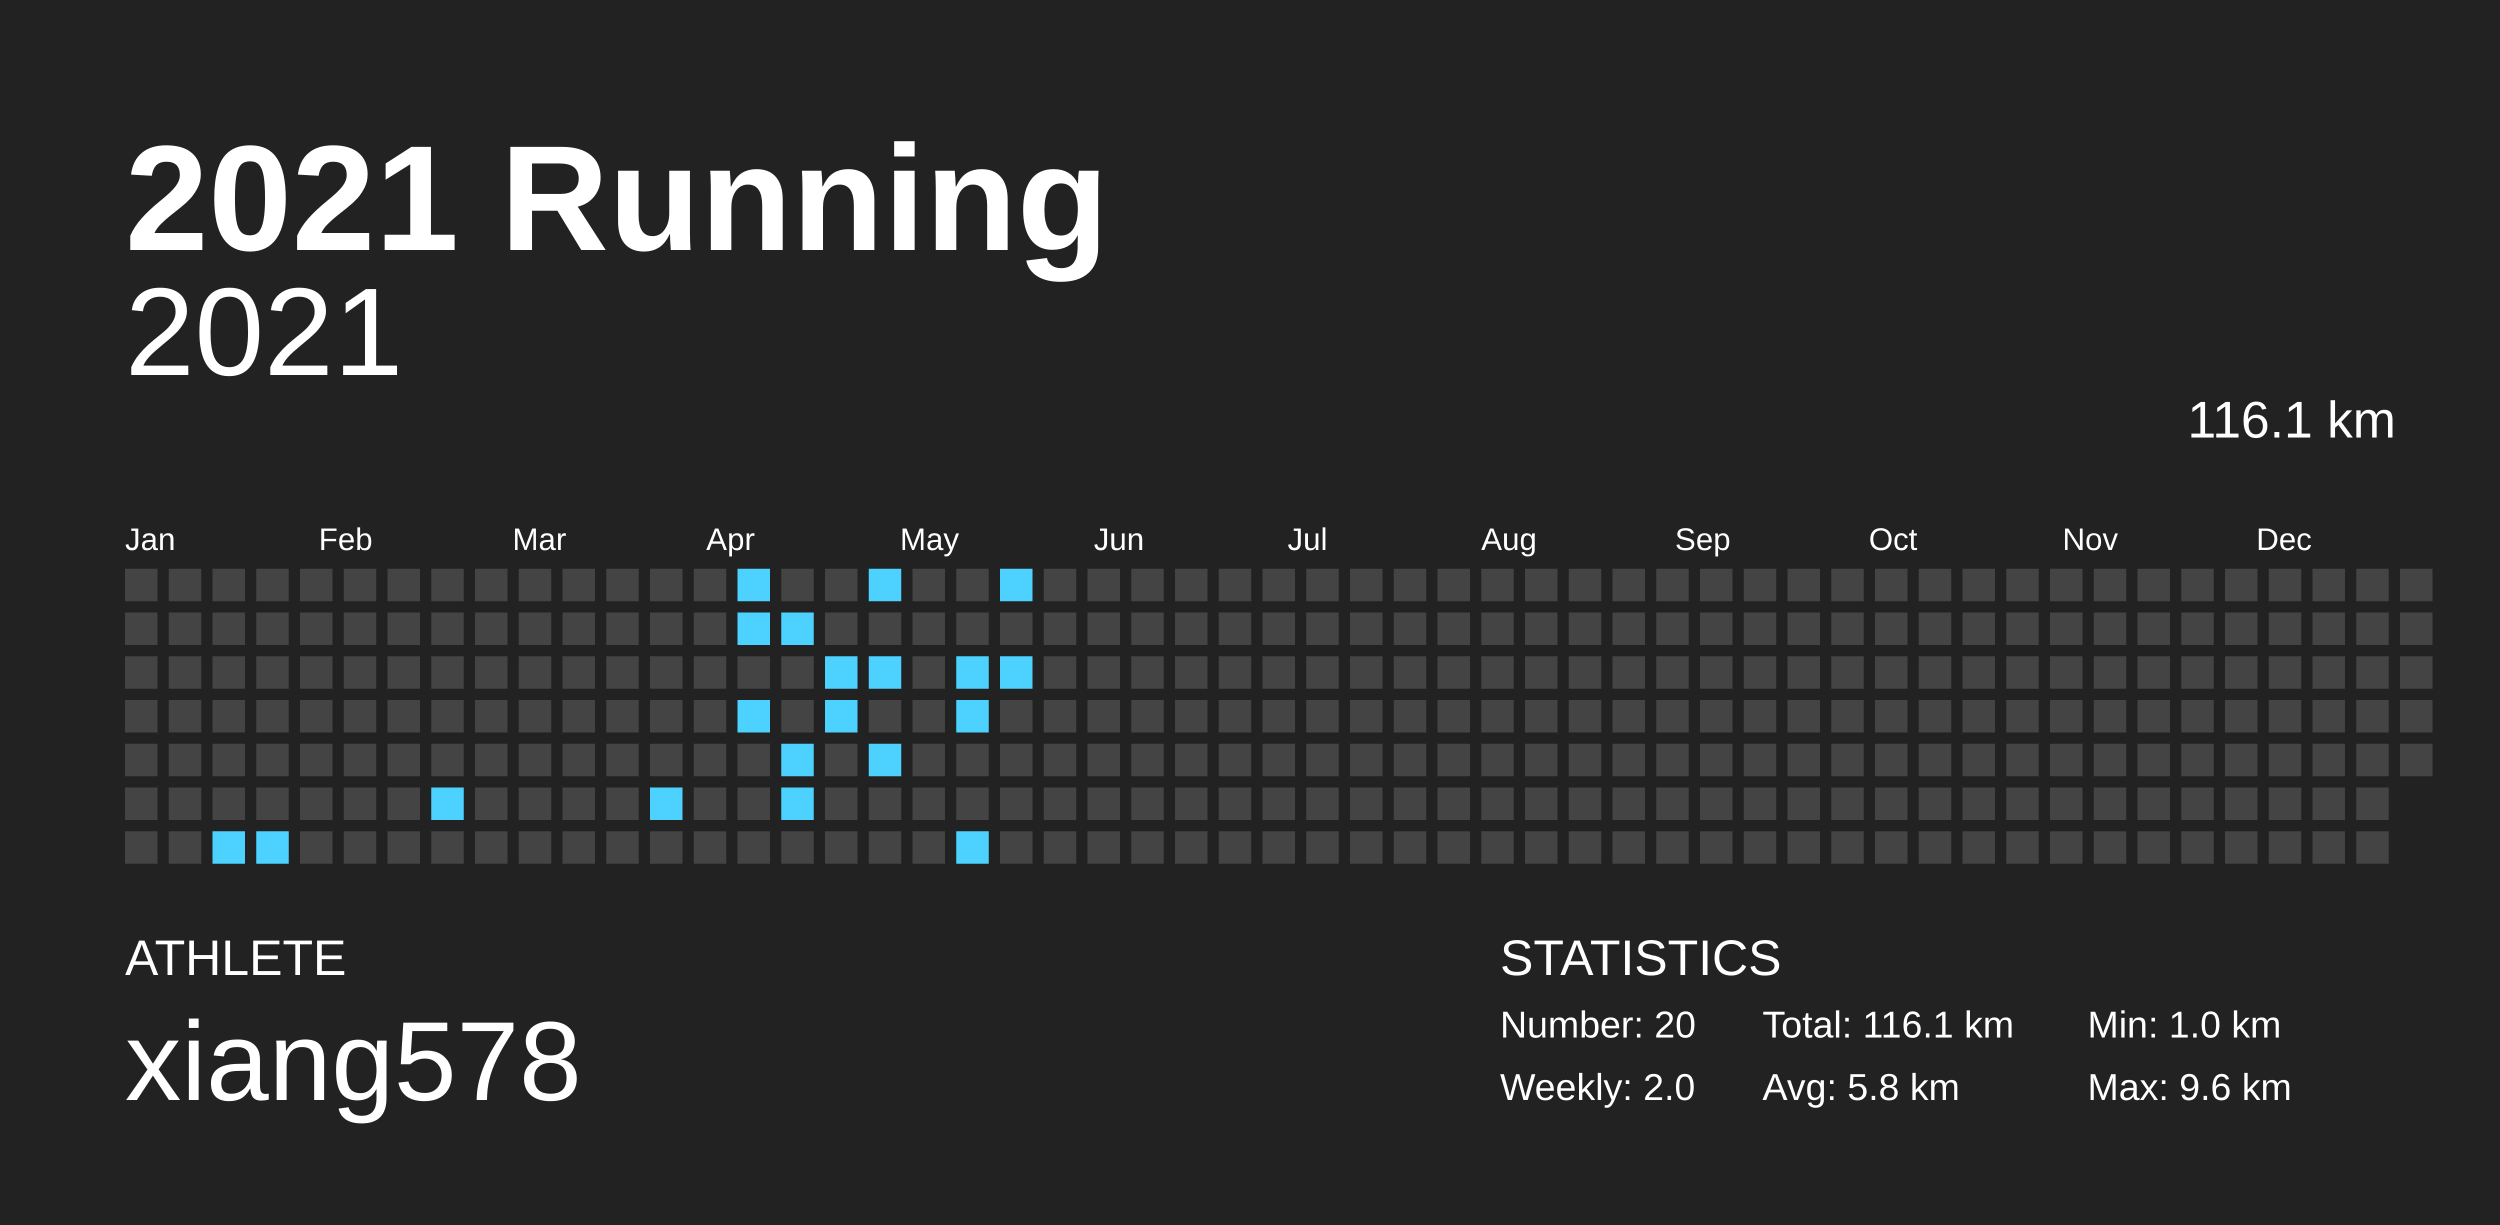
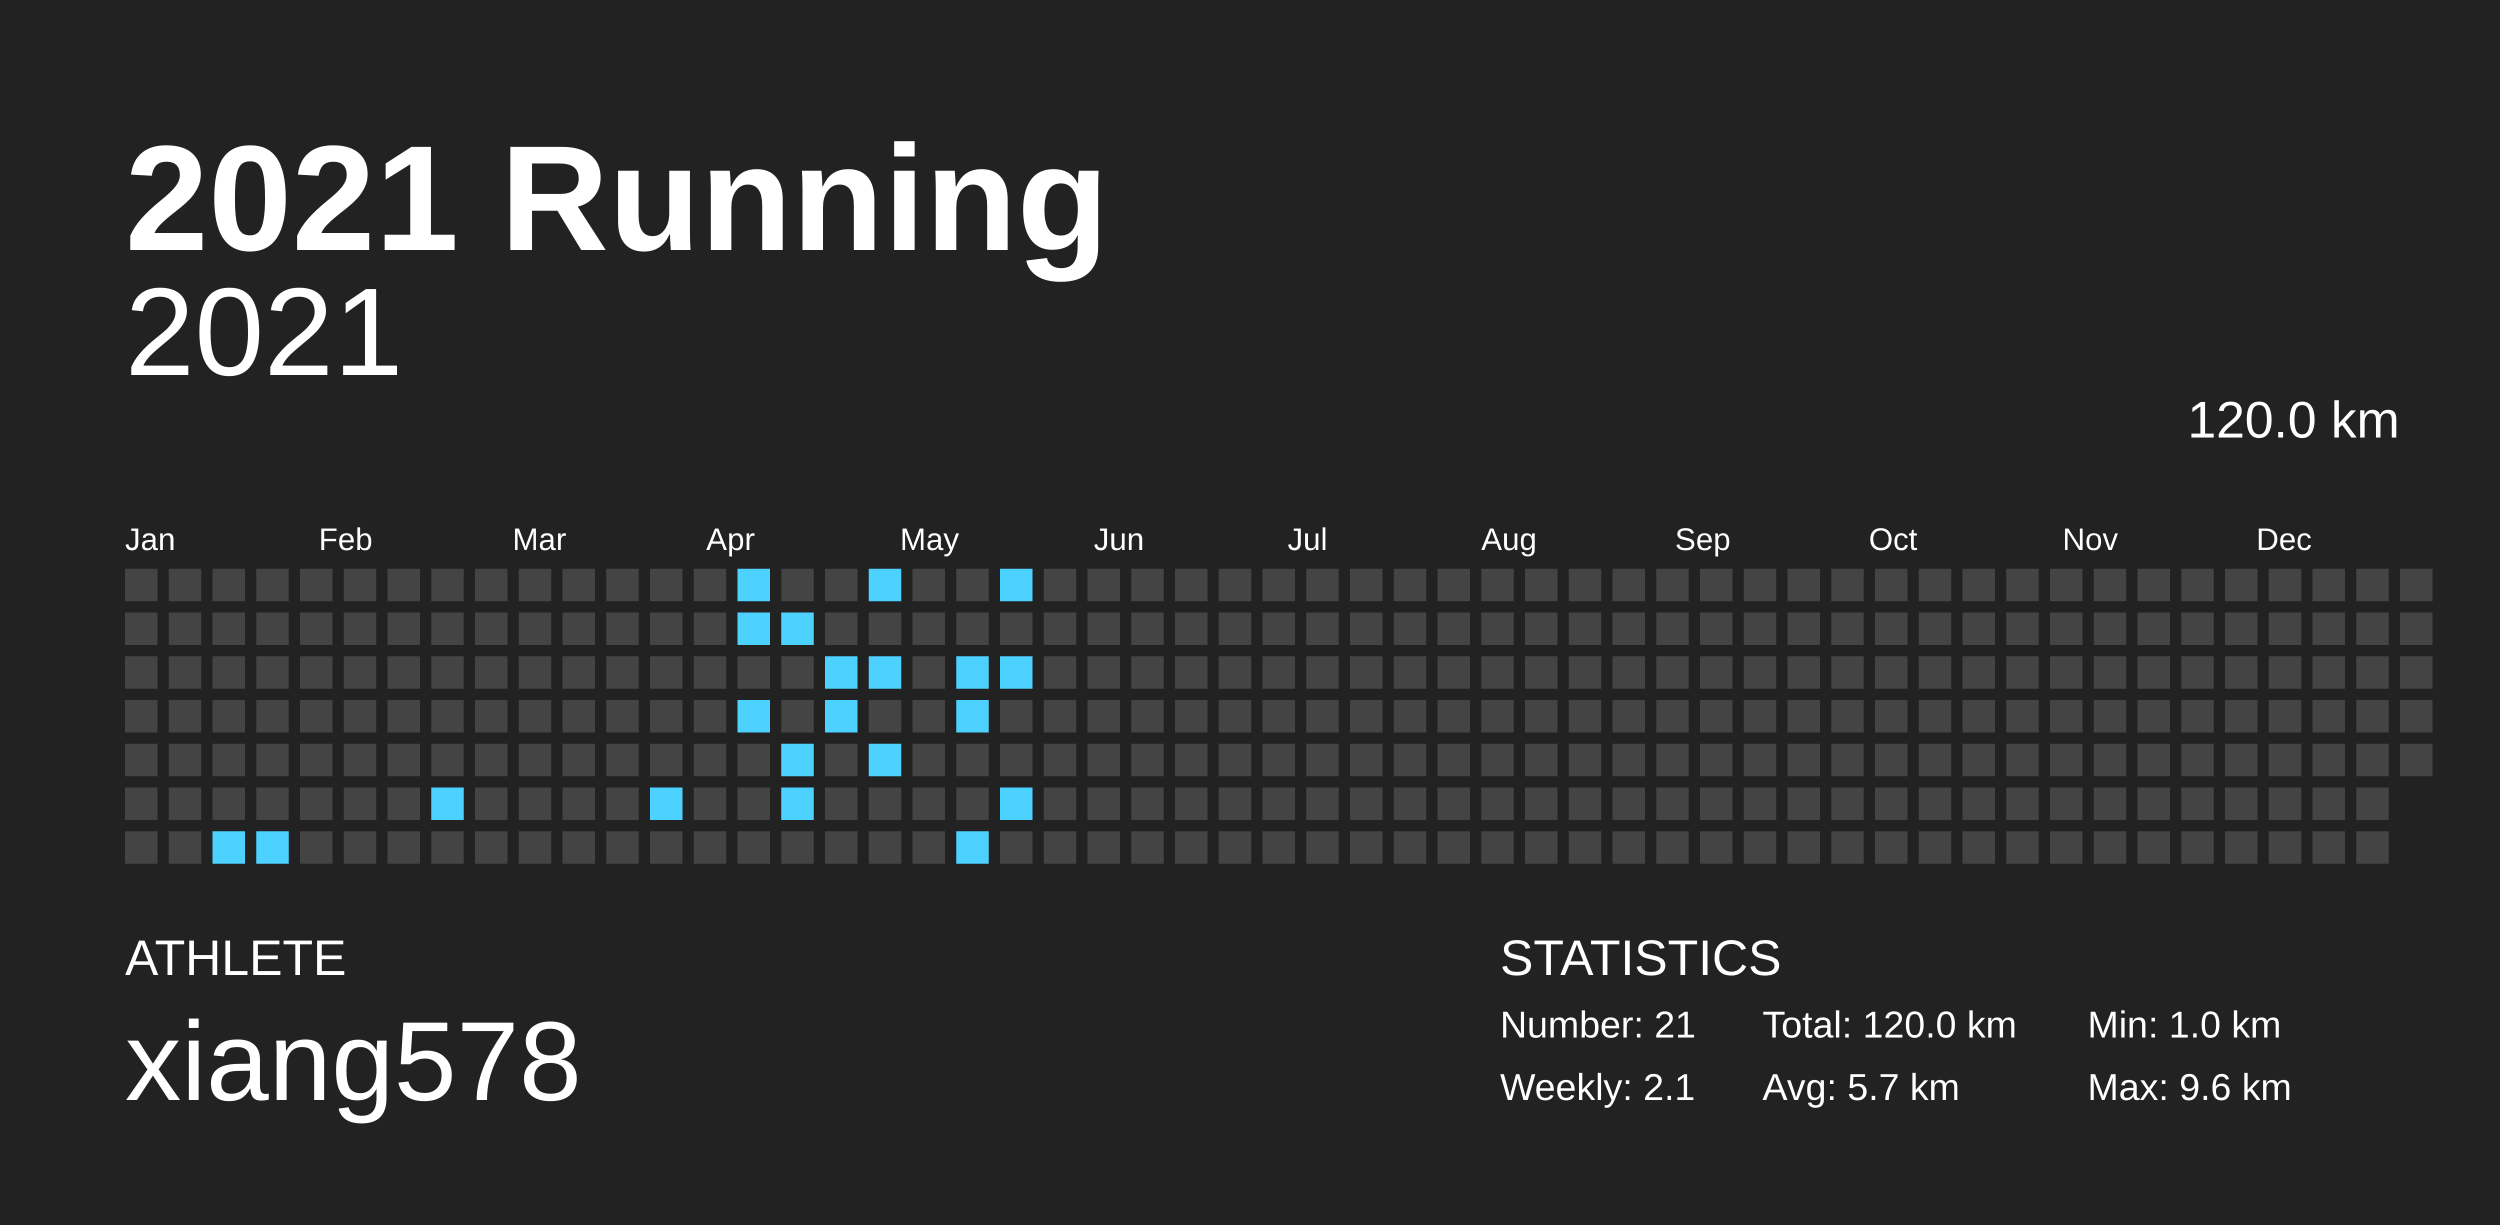
<svg xmlns="http://www.w3.org/2000/svg" baseProfile="full" height="98mm" version="1.1" viewBox="0,0,200,98" width="200mm">
  <defs />
  <rect fill="#222222" height="98" width="200" x="0" y="0" />
  <text fill="#FFFFFF" style="font-size:12px; font-family:Arial; font-weight:bold;" x="10" y="20">2021 Running</text>
  <text fill="#FFFFFF" style="font-size:4px; font-family:Arial" x="10" y="78">ATHLETE</text>
  <text fill="#FFFFFF" style="font-size:9px; font-family:Arial" x="10" y="88">xiang578</text>
  <text fill="#FFFFFF" style="font-size:4px; font-family:Arial" x="120" y="78">STATISTICS</text>
-   <text fill="#FFFFFF" style="font-size:3px; font-family:Arial" x="120" y="83">Number: 20</text>
-   <text fill="#FFFFFF" style="font-size:3px; font-family:Arial" x="120" y="88">Weekly: 2.0</text>
-   <text fill="#FFFFFF" style="font-size:3px; font-family:Arial" x="141" y="83">Total: 116.1 km</text>
-   <text fill="#FFFFFF" style="font-size:3px; font-family:Arial" x="141" y="88">Avg: 5.8 km</text>
+   <text fill="#FFFFFF" style="font-size:3px; font-family:Arial" x="120" y="83">Number: 21</text>
+   <text fill="#FFFFFF" style="font-size:3px; font-family:Arial" x="120" y="88">Weekly: 2.1</text>
+   <text fill="#FFFFFF" style="font-size:3px; font-family:Arial" x="141" y="83">Total: 120.0 km</text>
+   <text fill="#FFFFFF" style="font-size:3px; font-family:Arial" x="141" y="88">Avg: 5.7 km</text>
  <text fill="#FFFFFF" style="font-size:3px; font-family:Arial" x="167" y="83">Min: 1.0 km</text>
  <text fill="#FFFFFF" style="font-size:3px; font-family:Arial" x="167" y="88">Max: 9.6 km</text>
  <text alignment-baseline="hanging" fill="#FFFFFF" style="font-size:10.0px; font-family:Arial;" x="10" y="30">2021</text>
-   <text alignment-baseline="hanging" fill="#FFFFFF" style="font-size:4.125px; font-family:Arial;" x="175" y="35">116.1 km</text>
+   <text alignment-baseline="hanging" fill="#FFFFFF" style="font-size:4.125px; font-family:Arial;" x="175" y="35">120.0 km</text>
  <text fill="#FFFFFF" style="font-size:2.5px; font-family:Arial" x="10.0" y="44">Jan</text>
  <text fill="#FFFFFF" style="font-size:2.5px; font-family:Arial" x="25.5" y="44">Feb</text>
  <text fill="#FFFFFF" style="font-size:2.5px; font-family:Arial" x="41.0" y="44">Mar</text>
  <text fill="#FFFFFF" style="font-size:2.5px; font-family:Arial" x="56.5" y="44">Apr</text>
  <text fill="#FFFFFF" style="font-size:2.5px; font-family:Arial" x="72.0" y="44">May</text>
  <text fill="#FFFFFF" style="font-size:2.5px; font-family:Arial" x="87.5" y="44">Jun</text>
  <text fill="#FFFFFF" style="font-size:2.5px; font-family:Arial" x="103.0" y="44">Jul</text>
  <text fill="#FFFFFF" style="font-size:2.5px; font-family:Arial" x="118.5" y="44">Aug</text>
  <text fill="#FFFFFF" style="font-size:2.5px; font-family:Arial" x="134.0" y="44">Sep</text>
  <text fill="#FFFFFF" style="font-size:2.5px; font-family:Arial" x="149.5" y="44">Oct</text>
  <text fill="#FFFFFF" style="font-size:2.5px; font-family:Arial" x="165.0" y="44">Nov</text>
  <text fill="#FFFFFF" style="font-size:2.5px; font-family:Arial" x="180.5" y="44">Dec</text>
  <rect fill="#444444" height="2.6" width="2.6" x="10.0" y="45.5" />
  <rect fill="#444444" height="2.6" width="2.6" x="10.0" y="49.0" />
  <rect fill="#444444" height="2.6" width="2.6" x="10.0" y="52.5" />
  <rect fill="#444444" height="2.6" width="2.6" x="10.0" y="56.0" />
  <rect fill="#444444" height="2.6" width="2.6" x="10.0" y="59.5" />
  <rect fill="#444444" height="2.6" width="2.6" x="10.0" y="63.0" />
  <rect fill="#444444" height="2.6" width="2.6" x="10.0" y="66.5" />
  <rect fill="#444444" height="2.6" width="2.6" x="13.5" y="45.5" />
  <rect fill="#444444" height="2.6" width="2.6" x="13.5" y="49.0" />
  <rect fill="#444444" height="2.6" width="2.6" x="13.5" y="52.5" />
  <rect fill="#444444" height="2.6" width="2.6" x="13.5" y="56.0" />
  <rect fill="#444444" height="2.6" width="2.6" x="13.5" y="59.5" />
  <rect fill="#444444" height="2.6" width="2.6" x="13.5" y="63.0" />
  <rect fill="#444444" height="2.6" width="2.6" x="13.5" y="66.5" />
  <rect fill="#444444" height="2.6" width="2.6" x="17.0" y="45.5" />
  <rect fill="#444444" height="2.6" width="2.6" x="17.0" y="49.0" />
  <rect fill="#444444" height="2.6" width="2.6" x="17.0" y="52.5" />
  <rect fill="#444444" height="2.6" width="2.6" x="17.0" y="56.0" />
  <rect fill="#444444" height="2.6" width="2.6" x="17.0" y="59.5" />
  <rect fill="#444444" height="2.6" width="2.6" x="17.0" y="63.0" />
  <rect fill="#4dd2ff" height="2.6" width="2.6" x="17.0" y="66.5" />
  <rect fill="#444444" height="2.6" width="2.6" x="20.5" y="45.5" />
  <rect fill="#444444" height="2.6" width="2.6" x="20.5" y="49.0" />
  <rect fill="#444444" height="2.6" width="2.6" x="20.5" y="52.5" />
  <rect fill="#444444" height="2.6" width="2.6" x="20.5" y="56.0" />
  <rect fill="#444444" height="2.6" width="2.6" x="20.5" y="59.5" />
  <rect fill="#444444" height="2.6" width="2.6" x="20.5" y="63.0" />
  <rect fill="#4dd2ff" height="2.6" width="2.6" x="20.5" y="66.5" />
  <rect fill="#444444" height="2.6" width="2.6" x="24.0" y="45.5" />
  <rect fill="#444444" height="2.6" width="2.6" x="24.0" y="49.0" />
  <rect fill="#444444" height="2.6" width="2.6" x="24.0" y="52.5" />
  <rect fill="#444444" height="2.6" width="2.6" x="24.0" y="56.0" />
  <rect fill="#444444" height="2.6" width="2.6" x="24.0" y="59.5" />
  <rect fill="#444444" height="2.6" width="2.6" x="24.0" y="63.0" />
  <rect fill="#444444" height="2.6" width="2.6" x="24.0" y="66.5" />
  <rect fill="#444444" height="2.6" width="2.6" x="27.5" y="45.5" />
  <rect fill="#444444" height="2.6" width="2.6" x="27.5" y="49.0" />
  <rect fill="#444444" height="2.6" width="2.6" x="27.5" y="52.5" />
  <rect fill="#444444" height="2.6" width="2.6" x="27.5" y="56.0" />
  <rect fill="#444444" height="2.6" width="2.6" x="27.5" y="59.5" />
  <rect fill="#444444" height="2.6" width="2.6" x="27.5" y="63.0" />
  <rect fill="#444444" height="2.6" width="2.6" x="27.5" y="66.5" />
  <rect fill="#444444" height="2.6" width="2.6" x="31.0" y="45.5" />
  <rect fill="#444444" height="2.6" width="2.6" x="31.0" y="49.0" />
  <rect fill="#444444" height="2.6" width="2.6" x="31.0" y="52.5" />
  <rect fill="#444444" height="2.6" width="2.6" x="31.0" y="56.0" />
  <rect fill="#444444" height="2.6" width="2.6" x="31.0" y="59.5" />
  <rect fill="#444444" height="2.6" width="2.6" x="31.0" y="63.0" />
  <rect fill="#444444" height="2.6" width="2.6" x="31.0" y="66.5" />
  <rect fill="#444444" height="2.6" width="2.6" x="34.5" y="45.5" />
  <rect fill="#444444" height="2.6" width="2.6" x="34.5" y="49.0" />
  <rect fill="#444444" height="2.6" width="2.6" x="34.5" y="52.5" />
  <rect fill="#444444" height="2.6" width="2.6" x="34.5" y="56.0" />
  <rect fill="#444444" height="2.6" width="2.6" x="34.5" y="59.5" />
  <rect fill="#4dd2ff" height="2.6" width="2.6" x="34.5" y="63.0" />
  <rect fill="#444444" height="2.6" width="2.6" x="34.5" y="66.5" />
  <rect fill="#444444" height="2.6" width="2.6" x="38.0" y="45.5" />
  <rect fill="#444444" height="2.6" width="2.6" x="38.0" y="49.0" />
  <rect fill="#444444" height="2.6" width="2.6" x="38.0" y="52.5" />
  <rect fill="#444444" height="2.6" width="2.6" x="38.0" y="56.0" />
  <rect fill="#444444" height="2.6" width="2.6" x="38.0" y="59.5" />
  <rect fill="#444444" height="2.6" width="2.6" x="38.0" y="63.0" />
  <rect fill="#444444" height="2.6" width="2.6" x="38.0" y="66.5" />
  <rect fill="#444444" height="2.6" width="2.6" x="41.5" y="45.5" />
  <rect fill="#444444" height="2.6" width="2.6" x="41.5" y="49.0" />
  <rect fill="#444444" height="2.6" width="2.6" x="41.5" y="52.5" />
  <rect fill="#444444" height="2.6" width="2.6" x="41.5" y="56.0" />
  <rect fill="#444444" height="2.6" width="2.6" x="41.5" y="59.5" />
  <rect fill="#444444" height="2.6" width="2.6" x="41.5" y="63.0" />
  <rect fill="#444444" height="2.6" width="2.6" x="41.5" y="66.5" />
  <rect fill="#444444" height="2.6" width="2.6" x="45.0" y="45.5" />
  <rect fill="#444444" height="2.6" width="2.6" x="45.0" y="49.0" />
  <rect fill="#444444" height="2.6" width="2.6" x="45.0" y="52.5" />
  <rect fill="#444444" height="2.6" width="2.6" x="45.0" y="56.0" />
  <rect fill="#444444" height="2.6" width="2.6" x="45.0" y="59.5" />
  <rect fill="#444444" height="2.6" width="2.6" x="45.0" y="63.0" />
  <rect fill="#444444" height="2.6" width="2.6" x="45.0" y="66.5" />
  <rect fill="#444444" height="2.6" width="2.6" x="48.5" y="45.5" />
  <rect fill="#444444" height="2.6" width="2.6" x="48.5" y="49.0" />
  <rect fill="#444444" height="2.6" width="2.6" x="48.5" y="52.5" />
  <rect fill="#444444" height="2.6" width="2.6" x="48.5" y="56.0" />
  <rect fill="#444444" height="2.6" width="2.6" x="48.5" y="59.5" />
  <rect fill="#444444" height="2.6" width="2.6" x="48.5" y="63.0" />
  <rect fill="#444444" height="2.6" width="2.6" x="48.5" y="66.5" />
  <rect fill="#444444" height="2.6" width="2.6" x="52.0" y="45.5" />
  <rect fill="#444444" height="2.6" width="2.6" x="52.0" y="49.0" />
  <rect fill="#444444" height="2.6" width="2.6" x="52.0" y="52.5" />
  <rect fill="#444444" height="2.6" width="2.6" x="52.0" y="56.0" />
  <rect fill="#444444" height="2.6" width="2.6" x="52.0" y="59.5" />
  <rect fill="#4dd2ff" height="2.6" width="2.6" x="52.0" y="63.0" />
  <rect fill="#444444" height="2.6" width="2.6" x="52.0" y="66.5" />
  <rect fill="#444444" height="2.6" width="2.6" x="55.5" y="45.5" />
  <rect fill="#444444" height="2.6" width="2.6" x="55.5" y="49.0" />
  <rect fill="#444444" height="2.6" width="2.6" x="55.5" y="52.5" />
  <rect fill="#444444" height="2.6" width="2.6" x="55.5" y="56.0" />
  <rect fill="#444444" height="2.6" width="2.6" x="55.5" y="59.5" />
  <rect fill="#444444" height="2.6" width="2.6" x="55.5" y="63.0" />
  <rect fill="#444444" height="2.6" width="2.6" x="55.5" y="66.5" />
  <rect fill="#4dd2ff" height="2.6" width="2.6" x="59.0" y="45.5" />
  <rect fill="#4dd2ff" height="2.6" width="2.6" x="59.0" y="49.0" />
  <rect fill="#444444" height="2.6" width="2.6" x="59.0" y="52.5" />
  <rect fill="#4dd2ff" height="2.6" width="2.6" x="59.0" y="56.0" />
  <rect fill="#444444" height="2.6" width="2.6" x="59.0" y="59.5" />
  <rect fill="#444444" height="2.6" width="2.6" x="59.0" y="63.0" />
  <rect fill="#444444" height="2.6" width="2.6" x="59.0" y="66.5" />
  <rect fill="#444444" height="2.6" width="2.6" x="62.5" y="45.5" />
  <rect fill="#4dd2ff" height="2.6" width="2.6" x="62.5" y="49.0" />
  <rect fill="#444444" height="2.6" width="2.6" x="62.5" y="52.5" />
  <rect fill="#444444" height="2.6" width="2.6" x="62.5" y="56.0" />
  <rect fill="#4dd2ff" height="2.6" width="2.6" x="62.5" y="59.5" />
  <rect fill="#4dd2ff" height="2.6" width="2.6" x="62.5" y="63.0" />
  <rect fill="#444444" height="2.6" width="2.6" x="62.5" y="66.5" />
  <rect fill="#444444" height="2.6" width="2.6" x="66.0" y="45.5" />
  <rect fill="#444444" height="2.6" width="2.6" x="66.0" y="49.0" />
  <rect fill="#4dd2ff" height="2.6" width="2.6" x="66.0" y="52.5" />
  <rect fill="#4dd2ff" height="2.6" width="2.6" x="66.0" y="56.0" />
  <rect fill="#444444" height="2.6" width="2.6" x="66.0" y="59.5" />
  <rect fill="#444444" height="2.6" width="2.6" x="66.0" y="63.0" />
  <rect fill="#444444" height="2.6" width="2.6" x="66.0" y="66.5" />
  <rect fill="#4dd2ff" height="2.6" width="2.6" x="69.5" y="45.5" />
  <rect fill="#444444" height="2.6" width="2.6" x="69.5" y="49.0" />
  <rect fill="#4dd2ff" height="2.6" width="2.6" x="69.5" y="52.5" />
  <rect fill="#444444" height="2.6" width="2.6" x="69.5" y="56.0" />
  <rect fill="#4dd2ff" height="2.6" width="2.6" x="69.5" y="59.5" />
  <rect fill="#444444" height="2.6" width="2.6" x="69.5" y="63.0" />
  <rect fill="#444444" height="2.6" width="2.6" x="69.5" y="66.5" />
  <rect fill="#444444" height="2.6" width="2.6" x="73.0" y="45.5" />
  <rect fill="#444444" height="2.6" width="2.6" x="73.0" y="49.0" />
  <rect fill="#444444" height="2.6" width="2.6" x="73.0" y="52.5" />
  <rect fill="#444444" height="2.6" width="2.6" x="73.0" y="56.0" />
  <rect fill="#444444" height="2.6" width="2.6" x="73.0" y="59.5" />
  <rect fill="#444444" height="2.6" width="2.6" x="73.0" y="63.0" />
  <rect fill="#444444" height="2.6" width="2.6" x="73.0" y="66.5" />
  <rect fill="#444444" height="2.6" width="2.6" x="76.5" y="45.5" />
  <rect fill="#444444" height="2.6" width="2.6" x="76.5" y="49.0" />
  <rect fill="#4dd2ff" height="2.6" width="2.6" x="76.5" y="52.5" />
  <rect fill="#4dd2ff" height="2.6" width="2.6" x="76.5" y="56.0" />
  <rect fill="#444444" height="2.6" width="2.6" x="76.5" y="59.5" />
  <rect fill="#444444" height="2.6" width="2.6" x="76.5" y="63.0" />
  <rect fill="#4dd2ff" height="2.6" width="2.6" x="76.5" y="66.5" />
  <rect fill="#4dd2ff" height="2.6" width="2.6" x="80.0" y="45.5" />
  <rect fill="#444444" height="2.6" width="2.6" x="80.0" y="49.0" />
  <rect fill="#4dd2ff" height="2.6" width="2.6" x="80.0" y="52.5" />
  <rect fill="#444444" height="2.6" width="2.6" x="80.0" y="56.0" />
  <rect fill="#444444" height="2.6" width="2.6" x="80.0" y="59.5" />
-   <rect fill="#444444" height="2.6" width="2.6" x="80.0" y="63.0" />
+   <rect fill="#4dd2ff" height="2.6" width="2.6" x="80.0" y="63.0" />
  <rect fill="#444444" height="2.6" width="2.6" x="80.0" y="66.5" />
  <rect fill="#444444" height="2.6" width="2.6" x="83.5" y="45.5" />
  <rect fill="#444444" height="2.6" width="2.6" x="83.5" y="49.0" />
  <rect fill="#444444" height="2.6" width="2.6" x="83.5" y="52.5" />
  <rect fill="#444444" height="2.6" width="2.6" x="83.5" y="56.0" />
  <rect fill="#444444" height="2.6" width="2.6" x="83.5" y="59.5" />
  <rect fill="#444444" height="2.6" width="2.6" x="83.5" y="63.0" />
  <rect fill="#444444" height="2.6" width="2.6" x="83.5" y="66.5" />
  <rect fill="#444444" height="2.6" width="2.6" x="87.0" y="45.5" />
  <rect fill="#444444" height="2.6" width="2.6" x="87.0" y="49.0" />
  <rect fill="#444444" height="2.6" width="2.6" x="87.0" y="52.5" />
  <rect fill="#444444" height="2.6" width="2.6" x="87.0" y="56.0" />
  <rect fill="#444444" height="2.6" width="2.6" x="87.0" y="59.5" />
  <rect fill="#444444" height="2.6" width="2.6" x="87.0" y="63.0" />
  <rect fill="#444444" height="2.6" width="2.6" x="87.0" y="66.5" />
  <rect fill="#444444" height="2.6" width="2.6" x="90.5" y="45.5" />
  <rect fill="#444444" height="2.6" width="2.6" x="90.5" y="49.0" />
  <rect fill="#444444" height="2.6" width="2.6" x="90.5" y="52.5" />
  <rect fill="#444444" height="2.6" width="2.6" x="90.5" y="56.0" />
  <rect fill="#444444" height="2.6" width="2.6" x="90.5" y="59.5" />
  <rect fill="#444444" height="2.6" width="2.6" x="90.5" y="63.0" />
  <rect fill="#444444" height="2.6" width="2.6" x="90.5" y="66.5" />
  <rect fill="#444444" height="2.6" width="2.6" x="94.0" y="45.5" />
  <rect fill="#444444" height="2.6" width="2.6" x="94.0" y="49.0" />
  <rect fill="#444444" height="2.6" width="2.6" x="94.0" y="52.5" />
  <rect fill="#444444" height="2.6" width="2.6" x="94.0" y="56.0" />
  <rect fill="#444444" height="2.6" width="2.6" x="94.0" y="59.5" />
  <rect fill="#444444" height="2.6" width="2.6" x="94.0" y="63.0" />
  <rect fill="#444444" height="2.6" width="2.6" x="94.0" y="66.5" />
  <rect fill="#444444" height="2.6" width="2.6" x="97.5" y="45.5" />
  <rect fill="#444444" height="2.6" width="2.6" x="97.5" y="49.0" />
  <rect fill="#444444" height="2.6" width="2.6" x="97.5" y="52.5" />
  <rect fill="#444444" height="2.6" width="2.6" x="97.5" y="56.0" />
  <rect fill="#444444" height="2.6" width="2.6" x="97.5" y="59.5" />
  <rect fill="#444444" height="2.6" width="2.6" x="97.5" y="63.0" />
  <rect fill="#444444" height="2.6" width="2.6" x="97.5" y="66.5" />
  <rect fill="#444444" height="2.6" width="2.6" x="101.0" y="45.5" />
  <rect fill="#444444" height="2.6" width="2.6" x="101.0" y="49.0" />
  <rect fill="#444444" height="2.6" width="2.6" x="101.0" y="52.5" />
  <rect fill="#444444" height="2.6" width="2.6" x="101.0" y="56.0" />
  <rect fill="#444444" height="2.6" width="2.6" x="101.0" y="59.5" />
  <rect fill="#444444" height="2.6" width="2.6" x="101.0" y="63.0" />
  <rect fill="#444444" height="2.6" width="2.6" x="101.0" y="66.5" />
  <rect fill="#444444" height="2.6" width="2.6" x="104.5" y="45.5" />
  <rect fill="#444444" height="2.6" width="2.6" x="104.5" y="49.0" />
  <rect fill="#444444" height="2.6" width="2.6" x="104.5" y="52.5" />
  <rect fill="#444444" height="2.6" width="2.6" x="104.5" y="56.0" />
  <rect fill="#444444" height="2.6" width="2.6" x="104.5" y="59.5" />
  <rect fill="#444444" height="2.6" width="2.6" x="104.5" y="63.0" />
  <rect fill="#444444" height="2.6" width="2.6" x="104.5" y="66.5" />
  <rect fill="#444444" height="2.6" width="2.6" x="108.0" y="45.5" />
  <rect fill="#444444" height="2.6" width="2.6" x="108.0" y="49.0" />
  <rect fill="#444444" height="2.6" width="2.6" x="108.0" y="52.5" />
  <rect fill="#444444" height="2.6" width="2.6" x="108.0" y="56.0" />
  <rect fill="#444444" height="2.6" width="2.6" x="108.0" y="59.5" />
  <rect fill="#444444" height="2.6" width="2.6" x="108.0" y="63.0" />
  <rect fill="#444444" height="2.6" width="2.6" x="108.0" y="66.5" />
  <rect fill="#444444" height="2.6" width="2.6" x="111.5" y="45.5" />
  <rect fill="#444444" height="2.6" width="2.6" x="111.5" y="49.0" />
  <rect fill="#444444" height="2.6" width="2.6" x="111.5" y="52.5" />
  <rect fill="#444444" height="2.6" width="2.6" x="111.5" y="56.0" />
  <rect fill="#444444" height="2.6" width="2.6" x="111.5" y="59.5" />
  <rect fill="#444444" height="2.6" width="2.6" x="111.5" y="63.0" />
  <rect fill="#444444" height="2.6" width="2.6" x="111.5" y="66.5" />
  <rect fill="#444444" height="2.6" width="2.6" x="115.0" y="45.5" />
  <rect fill="#444444" height="2.6" width="2.6" x="115.0" y="49.0" />
  <rect fill="#444444" height="2.6" width="2.6" x="115.0" y="52.5" />
  <rect fill="#444444" height="2.6" width="2.6" x="115.0" y="56.0" />
  <rect fill="#444444" height="2.6" width="2.6" x="115.0" y="59.5" />
  <rect fill="#444444" height="2.6" width="2.6" x="115.0" y="63.0" />
  <rect fill="#444444" height="2.6" width="2.6" x="115.0" y="66.5" />
  <rect fill="#444444" height="2.6" width="2.6" x="118.5" y="45.5" />
  <rect fill="#444444" height="2.6" width="2.6" x="118.5" y="49.0" />
  <rect fill="#444444" height="2.6" width="2.6" x="118.5" y="52.5" />
  <rect fill="#444444" height="2.6" width="2.6" x="118.5" y="56.0" />
  <rect fill="#444444" height="2.6" width="2.6" x="118.5" y="59.5" />
  <rect fill="#444444" height="2.6" width="2.6" x="118.5" y="63.0" />
  <rect fill="#444444" height="2.6" width="2.6" x="118.5" y="66.5" />
  <rect fill="#444444" height="2.6" width="2.6" x="122.0" y="45.5" />
  <rect fill="#444444" height="2.6" width="2.6" x="122.0" y="49.0" />
  <rect fill="#444444" height="2.6" width="2.6" x="122.0" y="52.5" />
  <rect fill="#444444" height="2.6" width="2.6" x="122.0" y="56.0" />
  <rect fill="#444444" height="2.6" width="2.6" x="122.0" y="59.5" />
  <rect fill="#444444" height="2.6" width="2.6" x="122.0" y="63.0" />
  <rect fill="#444444" height="2.6" width="2.6" x="122.0" y="66.5" />
  <rect fill="#444444" height="2.6" width="2.6" x="125.5" y="45.5" />
  <rect fill="#444444" height="2.6" width="2.6" x="125.5" y="49.0" />
  <rect fill="#444444" height="2.6" width="2.6" x="125.5" y="52.5" />
  <rect fill="#444444" height="2.6" width="2.6" x="125.5" y="56.0" />
  <rect fill="#444444" height="2.6" width="2.6" x="125.5" y="59.5" />
  <rect fill="#444444" height="2.6" width="2.6" x="125.5" y="63.0" />
  <rect fill="#444444" height="2.6" width="2.6" x="125.5" y="66.5" />
  <rect fill="#444444" height="2.6" width="2.6" x="129.0" y="45.5" />
  <rect fill="#444444" height="2.6" width="2.6" x="129.0" y="49.0" />
  <rect fill="#444444" height="2.6" width="2.6" x="129.0" y="52.5" />
  <rect fill="#444444" height="2.6" width="2.6" x="129.0" y="56.0" />
  <rect fill="#444444" height="2.6" width="2.6" x="129.0" y="59.5" />
  <rect fill="#444444" height="2.6" width="2.6" x="129.0" y="63.0" />
  <rect fill="#444444" height="2.6" width="2.6" x="129.0" y="66.5" />
  <rect fill="#444444" height="2.6" width="2.6" x="132.5" y="45.5" />
  <rect fill="#444444" height="2.6" width="2.6" x="132.5" y="49.0" />
  <rect fill="#444444" height="2.6" width="2.6" x="132.5" y="52.5" />
  <rect fill="#444444" height="2.6" width="2.6" x="132.5" y="56.0" />
  <rect fill="#444444" height="2.6" width="2.6" x="132.5" y="59.5" />
  <rect fill="#444444" height="2.6" width="2.6" x="132.5" y="63.0" />
  <rect fill="#444444" height="2.6" width="2.6" x="132.5" y="66.5" />
  <rect fill="#444444" height="2.6" width="2.6" x="136.0" y="45.5" />
  <rect fill="#444444" height="2.6" width="2.6" x="136.0" y="49.0" />
  <rect fill="#444444" height="2.6" width="2.6" x="136.0" y="52.5" />
  <rect fill="#444444" height="2.6" width="2.6" x="136.0" y="56.0" />
  <rect fill="#444444" height="2.6" width="2.6" x="136.0" y="59.5" />
  <rect fill="#444444" height="2.6" width="2.6" x="136.0" y="63.0" />
  <rect fill="#444444" height="2.6" width="2.6" x="136.0" y="66.5" />
  <rect fill="#444444" height="2.6" width="2.6" x="139.5" y="45.5" />
  <rect fill="#444444" height="2.6" width="2.6" x="139.5" y="49.0" />
  <rect fill="#444444" height="2.6" width="2.6" x="139.5" y="52.5" />
  <rect fill="#444444" height="2.6" width="2.6" x="139.5" y="56.0" />
  <rect fill="#444444" height="2.6" width="2.6" x="139.5" y="59.5" />
  <rect fill="#444444" height="2.6" width="2.6" x="139.5" y="63.0" />
  <rect fill="#444444" height="2.6" width="2.6" x="139.5" y="66.5" />
  <rect fill="#444444" height="2.6" width="2.6" x="143.0" y="45.5" />
  <rect fill="#444444" height="2.6" width="2.6" x="143.0" y="49.0" />
  <rect fill="#444444" height="2.6" width="2.6" x="143.0" y="52.5" />
  <rect fill="#444444" height="2.6" width="2.6" x="143.0" y="56.0" />
  <rect fill="#444444" height="2.6" width="2.6" x="143.0" y="59.5" />
  <rect fill="#444444" height="2.6" width="2.6" x="143.0" y="63.0" />
  <rect fill="#444444" height="2.6" width="2.6" x="143.0" y="66.5" />
  <rect fill="#444444" height="2.6" width="2.6" x="146.5" y="45.5" />
  <rect fill="#444444" height="2.6" width="2.6" x="146.5" y="49.0" />
  <rect fill="#444444" height="2.6" width="2.6" x="146.5" y="52.5" />
  <rect fill="#444444" height="2.6" width="2.6" x="146.5" y="56.0" />
  <rect fill="#444444" height="2.6" width="2.6" x="146.5" y="59.5" />
  <rect fill="#444444" height="2.6" width="2.6" x="146.5" y="63.0" />
  <rect fill="#444444" height="2.6" width="2.6" x="146.5" y="66.5" />
  <rect fill="#444444" height="2.6" width="2.6" x="150.0" y="45.5" />
  <rect fill="#444444" height="2.6" width="2.6" x="150.0" y="49.0" />
  <rect fill="#444444" height="2.6" width="2.6" x="150.0" y="52.5" />
  <rect fill="#444444" height="2.6" width="2.6" x="150.0" y="56.0" />
  <rect fill="#444444" height="2.6" width="2.6" x="150.0" y="59.5" />
  <rect fill="#444444" height="2.6" width="2.6" x="150.0" y="63.0" />
  <rect fill="#444444" height="2.6" width="2.6" x="150.0" y="66.5" />
  <rect fill="#444444" height="2.6" width="2.6" x="153.5" y="45.5" />
  <rect fill="#444444" height="2.6" width="2.6" x="153.5" y="49.0" />
  <rect fill="#444444" height="2.6" width="2.6" x="153.5" y="52.5" />
  <rect fill="#444444" height="2.6" width="2.6" x="153.5" y="56.0" />
  <rect fill="#444444" height="2.6" width="2.6" x="153.5" y="59.5" />
  <rect fill="#444444" height="2.6" width="2.6" x="153.5" y="63.0" />
  <rect fill="#444444" height="2.6" width="2.6" x="153.5" y="66.5" />
  <rect fill="#444444" height="2.6" width="2.6" x="157.0" y="45.5" />
  <rect fill="#444444" height="2.6" width="2.6" x="157.0" y="49.0" />
  <rect fill="#444444" height="2.6" width="2.6" x="157.0" y="52.5" />
  <rect fill="#444444" height="2.6" width="2.6" x="157.0" y="56.0" />
  <rect fill="#444444" height="2.6" width="2.6" x="157.0" y="59.5" />
  <rect fill="#444444" height="2.6" width="2.6" x="157.0" y="63.0" />
  <rect fill="#444444" height="2.6" width="2.6" x="157.0" y="66.5" />
  <rect fill="#444444" height="2.6" width="2.6" x="160.5" y="45.5" />
  <rect fill="#444444" height="2.6" width="2.6" x="160.5" y="49.0" />
  <rect fill="#444444" height="2.6" width="2.6" x="160.5" y="52.5" />
  <rect fill="#444444" height="2.6" width="2.6" x="160.5" y="56.0" />
  <rect fill="#444444" height="2.6" width="2.6" x="160.5" y="59.5" />
  <rect fill="#444444" height="2.6" width="2.6" x="160.5" y="63.0" />
  <rect fill="#444444" height="2.6" width="2.6" x="160.5" y="66.5" />
  <rect fill="#444444" height="2.6" width="2.6" x="164.0" y="45.5" />
  <rect fill="#444444" height="2.6" width="2.6" x="164.0" y="49.0" />
  <rect fill="#444444" height="2.6" width="2.6" x="164.0" y="52.5" />
  <rect fill="#444444" height="2.6" width="2.6" x="164.0" y="56.0" />
  <rect fill="#444444" height="2.6" width="2.6" x="164.0" y="59.5" />
  <rect fill="#444444" height="2.6" width="2.6" x="164.0" y="63.0" />
  <rect fill="#444444" height="2.6" width="2.6" x="164.0" y="66.5" />
  <rect fill="#444444" height="2.6" width="2.6" x="167.5" y="45.5" />
  <rect fill="#444444" height="2.6" width="2.6" x="167.5" y="49.0" />
  <rect fill="#444444" height="2.6" width="2.6" x="167.5" y="52.5" />
  <rect fill="#444444" height="2.6" width="2.6" x="167.5" y="56.0" />
  <rect fill="#444444" height="2.6" width="2.6" x="167.5" y="59.5" />
  <rect fill="#444444" height="2.6" width="2.6" x="167.5" y="63.0" />
  <rect fill="#444444" height="2.6" width="2.6" x="167.5" y="66.5" />
  <rect fill="#444444" height="2.6" width="2.6" x="171.0" y="45.5" />
  <rect fill="#444444" height="2.6" width="2.6" x="171.0" y="49.0" />
  <rect fill="#444444" height="2.6" width="2.6" x="171.0" y="52.5" />
  <rect fill="#444444" height="2.6" width="2.6" x="171.0" y="56.0" />
  <rect fill="#444444" height="2.6" width="2.6" x="171.0" y="59.5" />
  <rect fill="#444444" height="2.6" width="2.6" x="171.0" y="63.0" />
  <rect fill="#444444" height="2.6" width="2.6" x="171.0" y="66.5" />
  <rect fill="#444444" height="2.6" width="2.6" x="174.5" y="45.5" />
  <rect fill="#444444" height="2.6" width="2.6" x="174.5" y="49.0" />
  <rect fill="#444444" height="2.6" width="2.6" x="174.5" y="52.5" />
  <rect fill="#444444" height="2.6" width="2.6" x="174.5" y="56.0" />
  <rect fill="#444444" height="2.6" width="2.6" x="174.5" y="59.5" />
  <rect fill="#444444" height="2.6" width="2.6" x="174.5" y="63.0" />
  <rect fill="#444444" height="2.6" width="2.6" x="174.5" y="66.5" />
  <rect fill="#444444" height="2.6" width="2.6" x="178.0" y="45.5" />
  <rect fill="#444444" height="2.6" width="2.6" x="178.0" y="49.0" />
  <rect fill="#444444" height="2.6" width="2.6" x="178.0" y="52.5" />
  <rect fill="#444444" height="2.6" width="2.6" x="178.0" y="56.0" />
  <rect fill="#444444" height="2.6" width="2.6" x="178.0" y="59.5" />
  <rect fill="#444444" height="2.6" width="2.6" x="178.0" y="63.0" />
  <rect fill="#444444" height="2.6" width="2.6" x="178.0" y="66.5" />
  <rect fill="#444444" height="2.6" width="2.6" x="181.5" y="45.5" />
  <rect fill="#444444" height="2.6" width="2.6" x="181.5" y="49.0" />
  <rect fill="#444444" height="2.6" width="2.6" x="181.5" y="52.5" />
  <rect fill="#444444" height="2.6" width="2.6" x="181.5" y="56.0" />
  <rect fill="#444444" height="2.6" width="2.6" x="181.5" y="59.5" />
  <rect fill="#444444" height="2.6" width="2.6" x="181.5" y="63.0" />
  <rect fill="#444444" height="2.6" width="2.6" x="181.5" y="66.5" />
  <rect fill="#444444" height="2.6" width="2.6" x="185.0" y="45.5" />
  <rect fill="#444444" height="2.6" width="2.6" x="185.0" y="49.0" />
  <rect fill="#444444" height="2.6" width="2.6" x="185.0" y="52.5" />
  <rect fill="#444444" height="2.6" width="2.6" x="185.0" y="56.0" />
  <rect fill="#444444" height="2.6" width="2.6" x="185.0" y="59.5" />
  <rect fill="#444444" height="2.6" width="2.6" x="185.0" y="63.0" />
  <rect fill="#444444" height="2.6" width="2.6" x="185.0" y="66.5" />
  <rect fill="#444444" height="2.6" width="2.6" x="188.5" y="45.5" />
  <rect fill="#444444" height="2.6" width="2.6" x="188.5" y="49.0" />
  <rect fill="#444444" height="2.6" width="2.6" x="188.5" y="52.5" />
  <rect fill="#444444" height="2.6" width="2.6" x="188.5" y="56.0" />
  <rect fill="#444444" height="2.6" width="2.6" x="188.5" y="59.5" />
  <rect fill="#444444" height="2.6" width="2.6" x="188.5" y="63.0" />
  <rect fill="#444444" height="2.6" width="2.6" x="188.5" y="66.5" />
  <rect fill="#444444" height="2.6" width="2.6" x="192.0" y="45.5" />
  <rect fill="#444444" height="2.6" width="2.6" x="192.0" y="49.0" />
  <rect fill="#444444" height="2.6" width="2.6" x="192.0" y="52.5" />
  <rect fill="#444444" height="2.6" width="2.6" x="192.0" y="56.0" />
  <rect fill="#444444" height="2.6" width="2.6" x="192.0" y="59.5" />
</svg>
